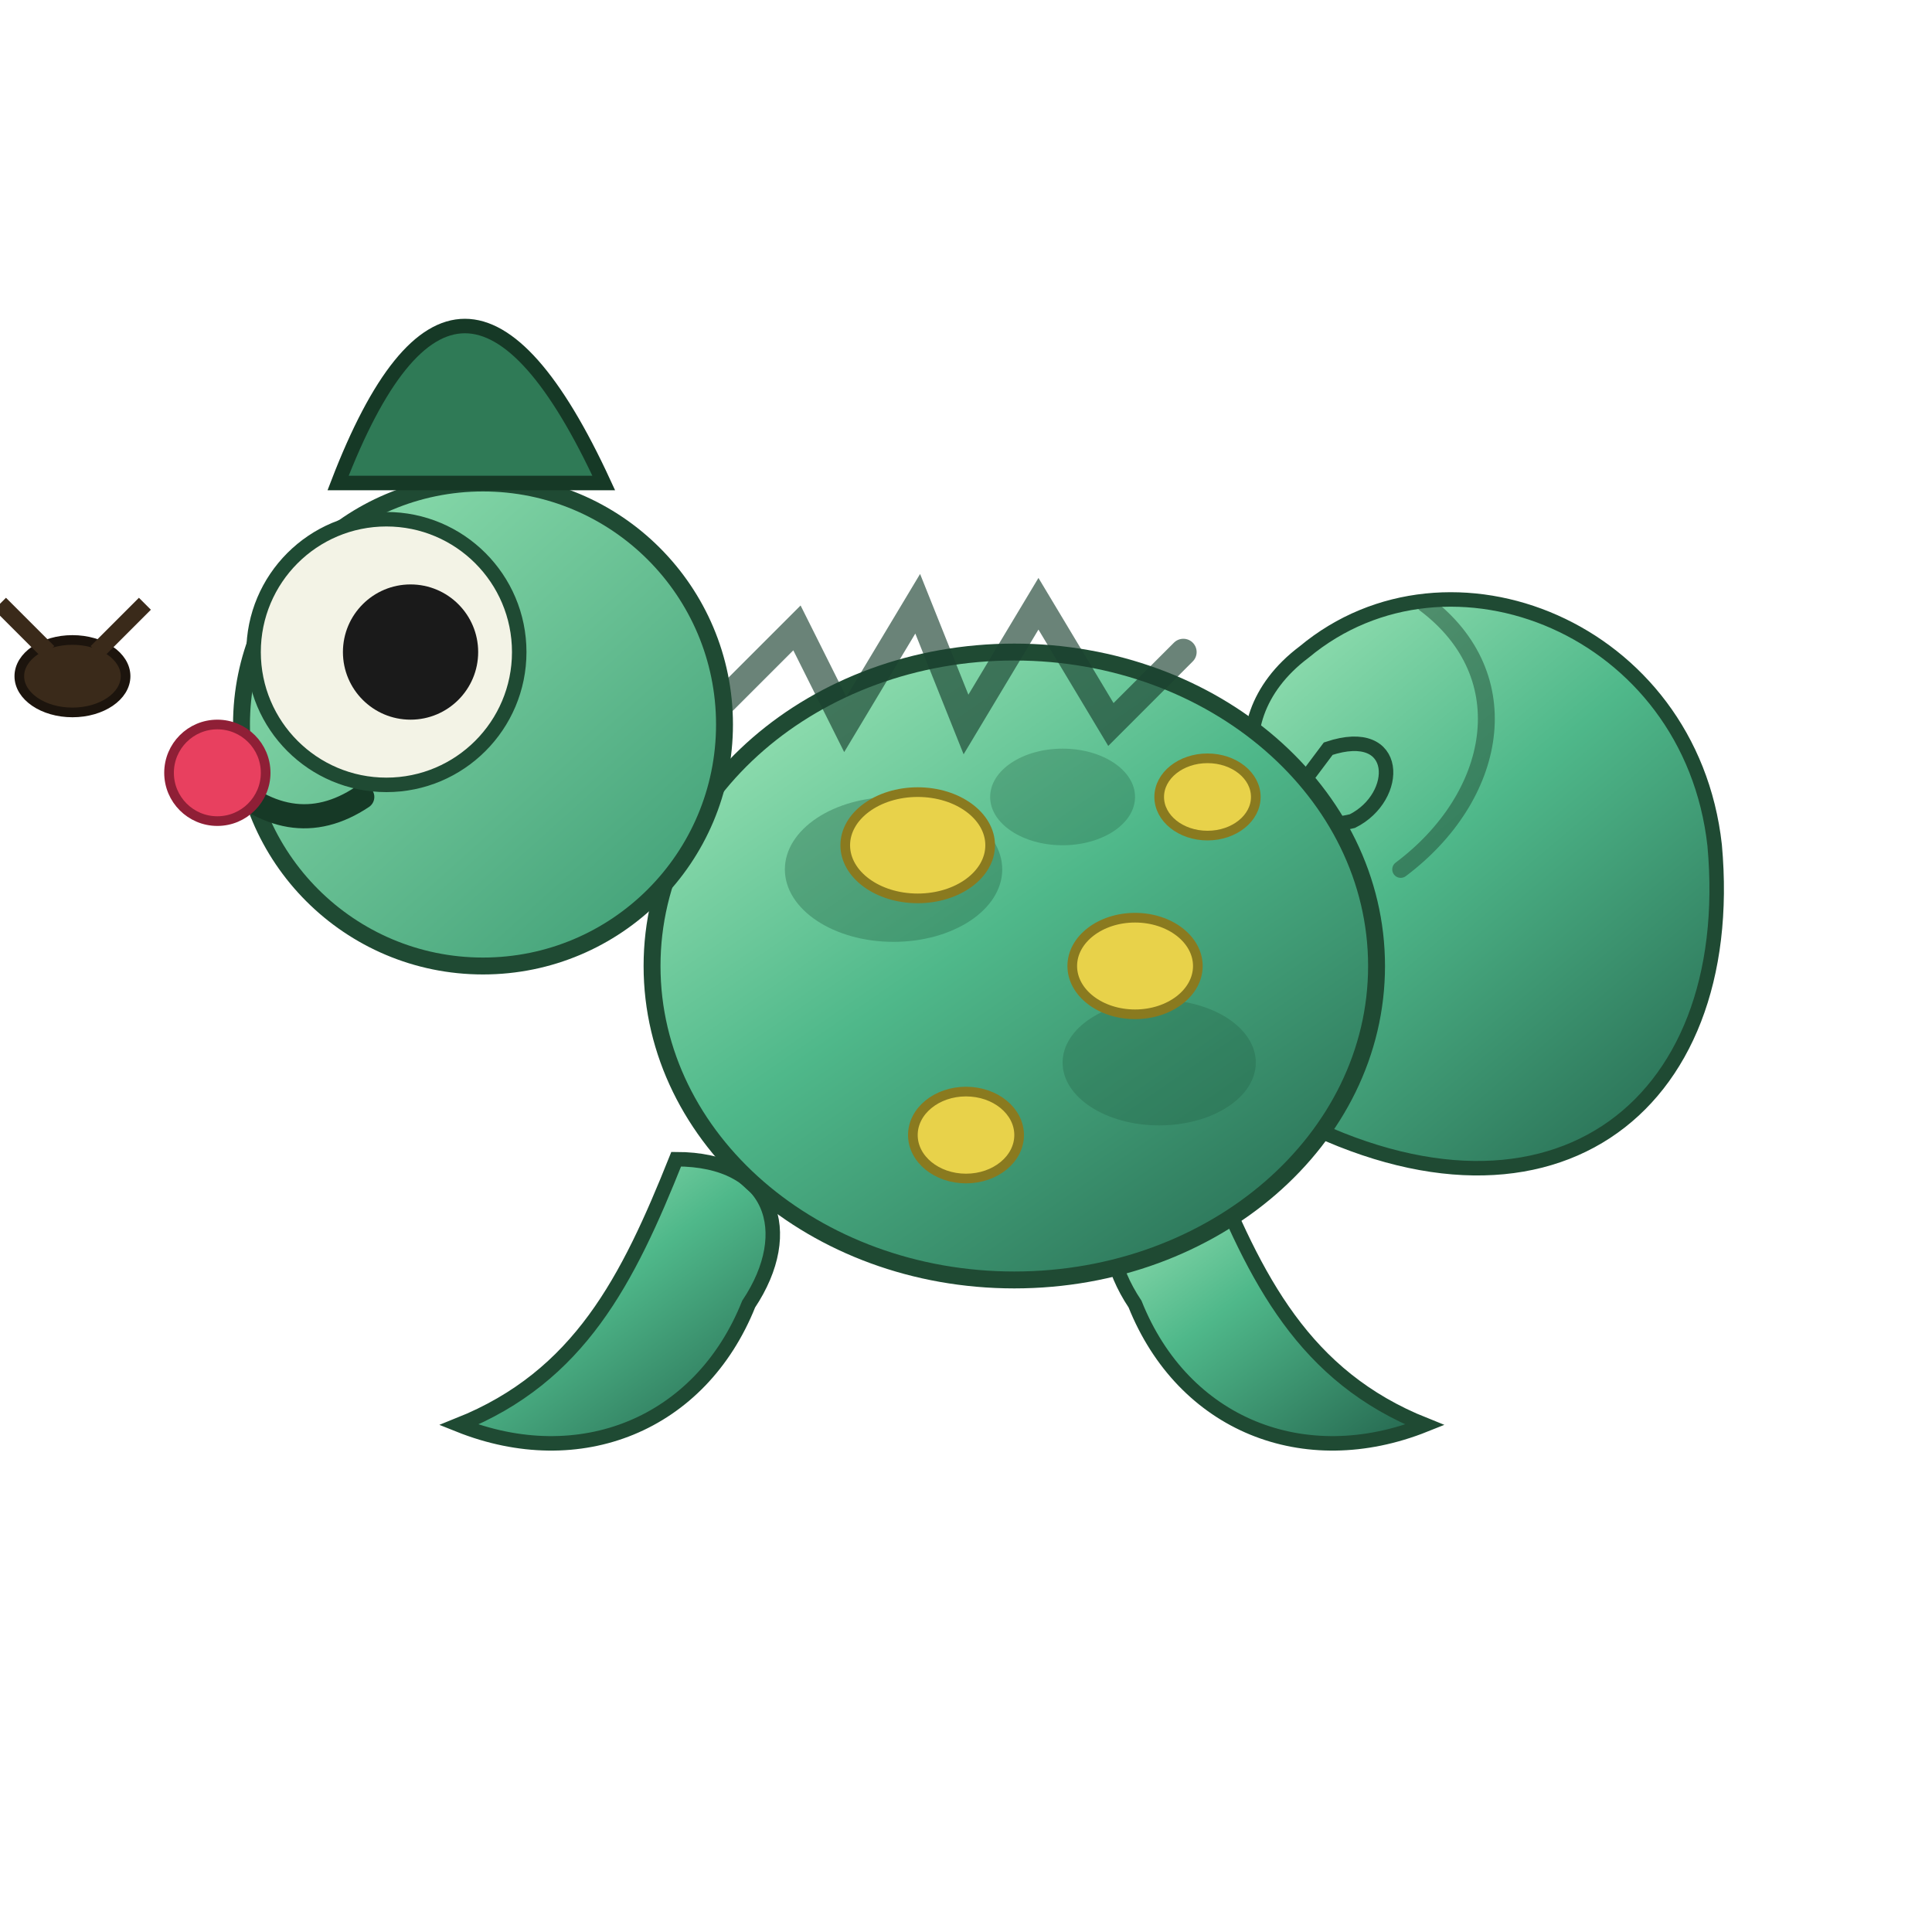
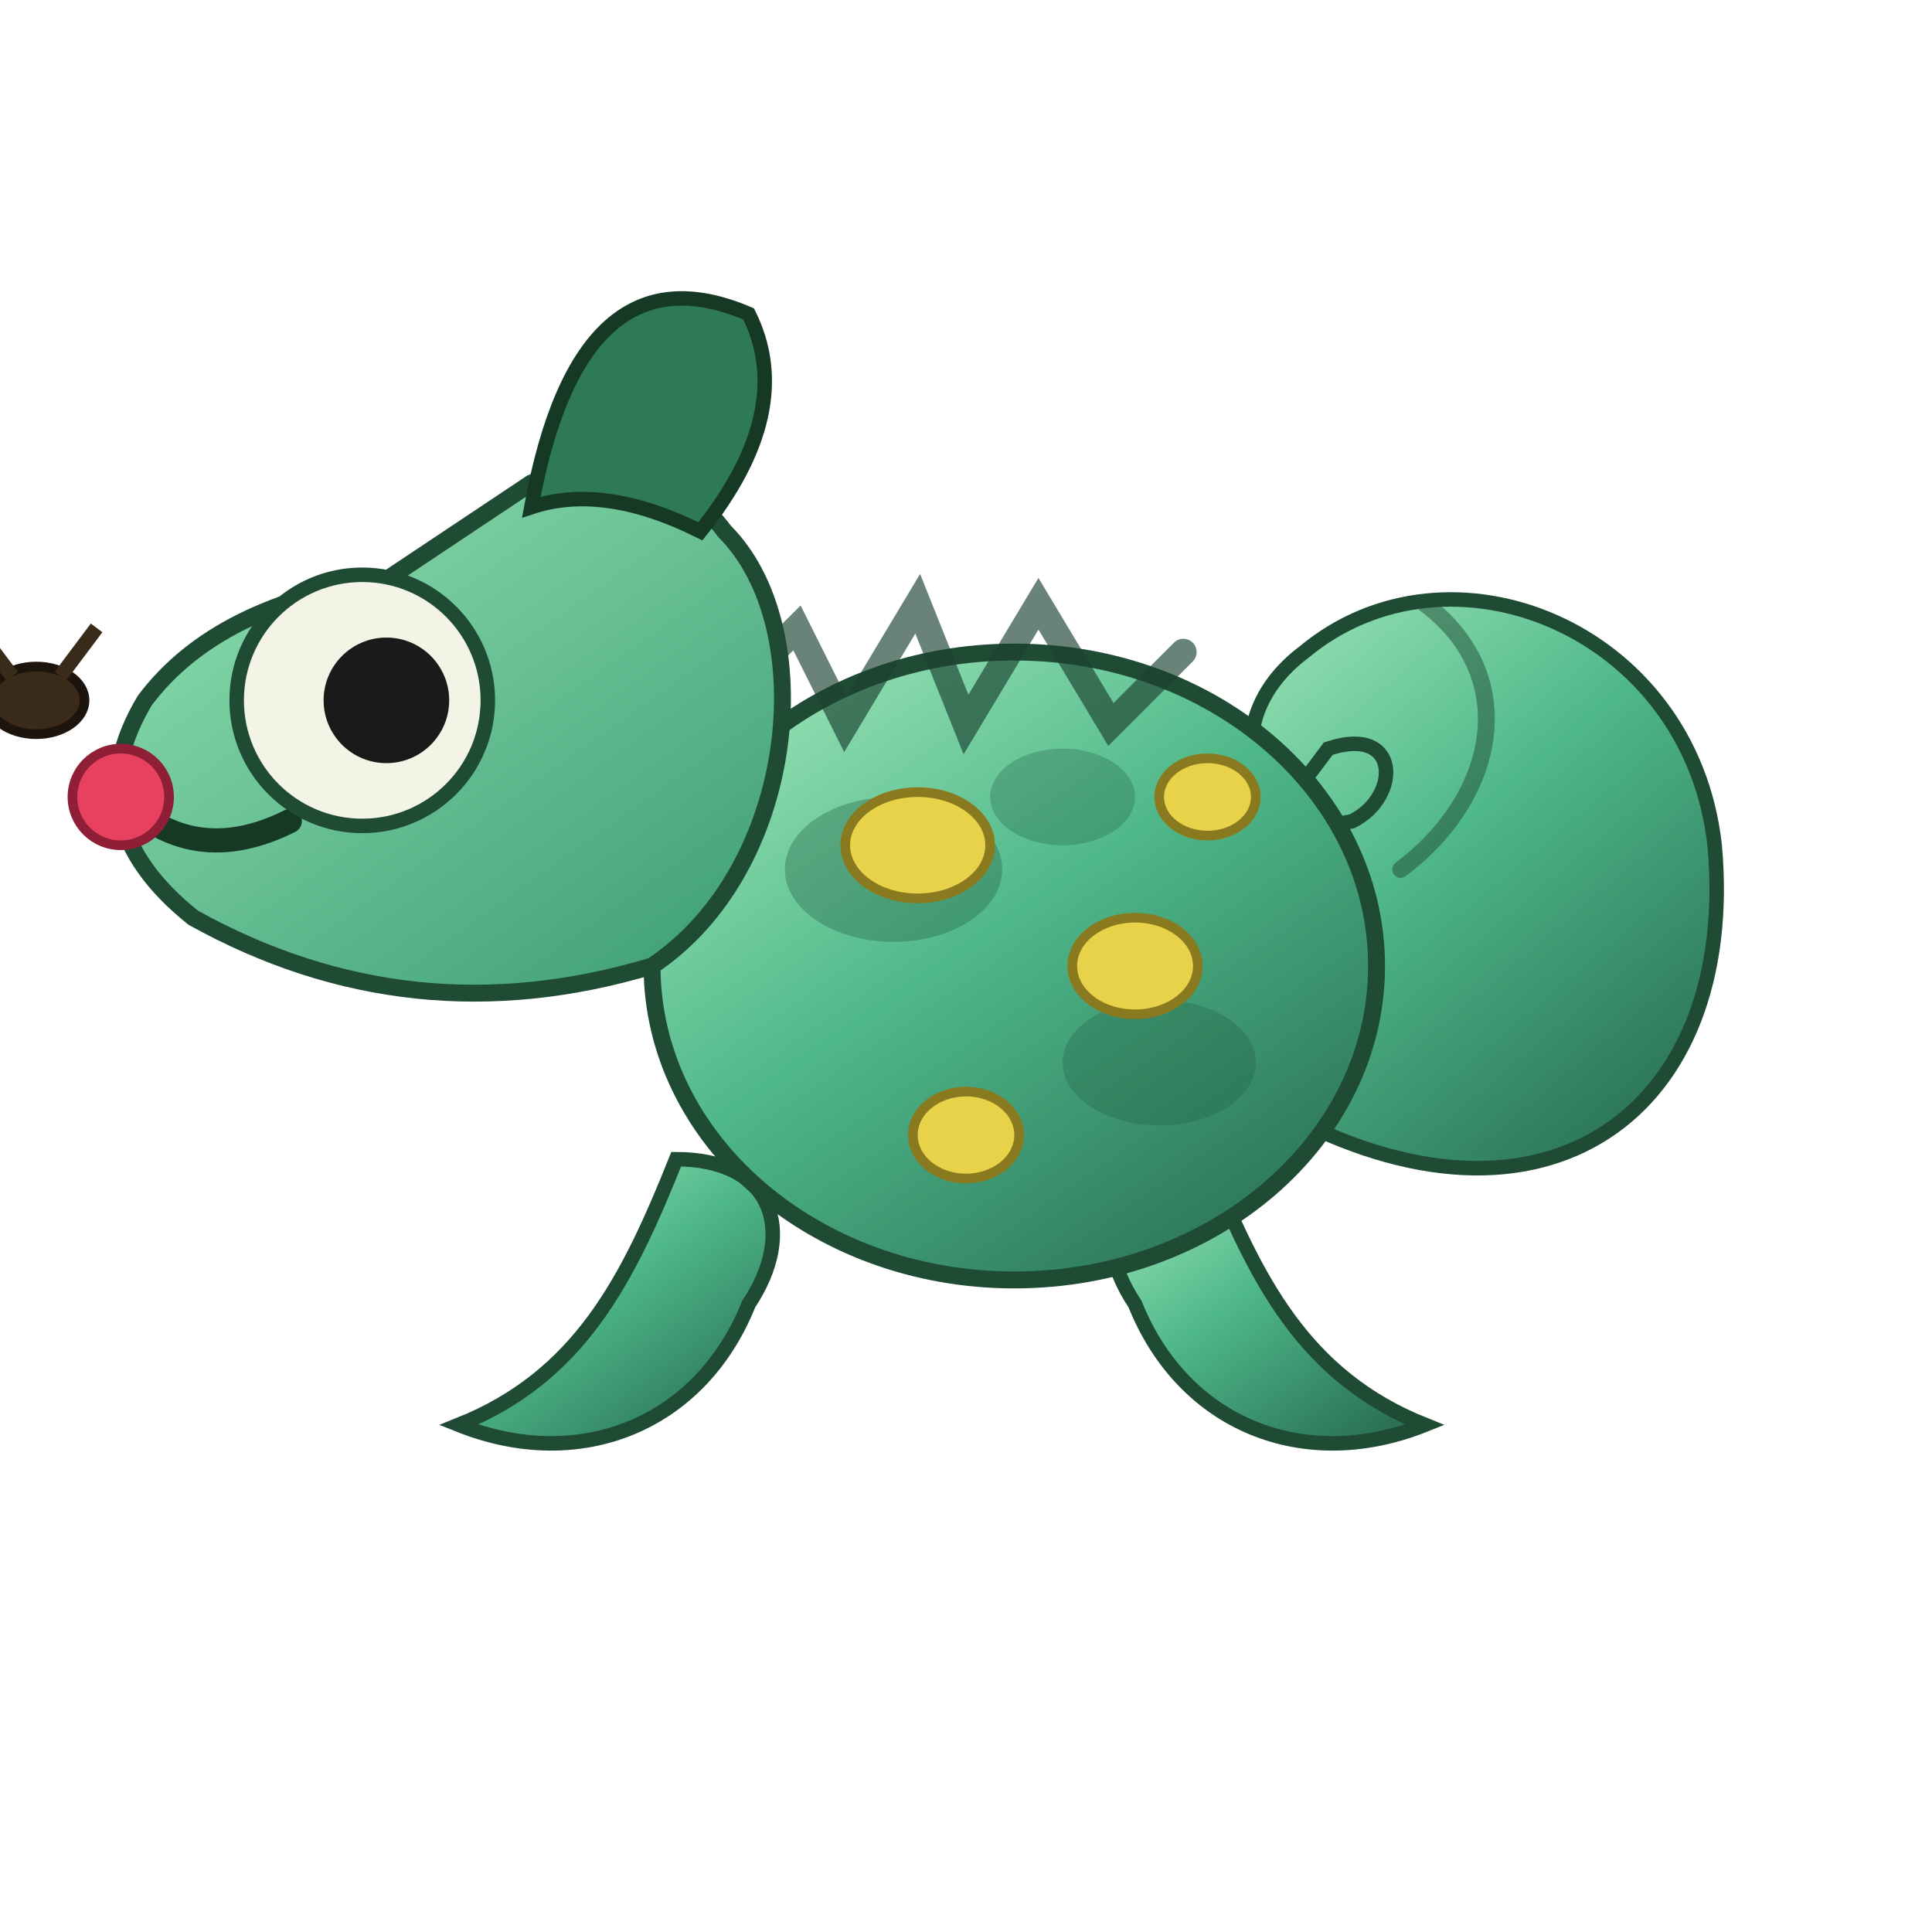
<svg xmlns="http://www.w3.org/2000/svg" viewBox="0 0 80 80">
  <defs>
    <linearGradient id="chamBody" x1="10%" y1="0%" x2="90%" y2="100%">
      <stop offset="0%" stop-color="#9fe6b8" />
      <stop offset="45%" stop-color="#4fb88a" />
      <stop offset="100%" stop-color="#276b52" />
    </linearGradient>
    <linearGradient id="chamHead" x1="10%" y1="0%" x2="100%" y2="100%">
      <stop offset="0%" stop-color="#8fe0b0" />
      <stop offset="100%" stop-color="#3a9a72" />
    </linearGradient>
  </defs>
  <path d="M53,46 C64,52 72,46 71,35 C70,26 60,22 54,27 C50,30 52,35 56,34 C58,33 58,30 55,31 L52,35 C48,39 47,43 53,46 Z" fill="url(#chamBody)" stroke="#1f4a33" stroke-width="0.6" />
  <path d="M58,36 C62,33 63,28 59,25" fill="none" stroke="#1f4a33" stroke-width="0.7" opacity="0.5" stroke-linecap="round" />
  <path d="M50,48 C52,53 54,57 59,59 C54,61 49,59 47,54 C45,51 46,48 50,48 Z" fill="url(#chamBody)" stroke="#1f4a33" stroke-width="0.6" />
  <path d="M28,48 C26,53 24,57 19,59 C24,61 29,59 31,54 C33,51 32,48 28,48 Z" fill="url(#chamBody)" stroke="#1f4a33" stroke-width="0.6" />
  <ellipse cx="42" cy="40" rx="15" ry="13" fill="url(#chamBody)" stroke="#1f4a33" stroke-width="0.7" />
  <path d="M30,29 L33,26 L35,30 L38,25 L40,30 L43,25 L46,30 L49,27" fill="none" stroke="#1a4030" stroke-width="1.1" stroke-linecap="round" opacity="0.65" />
  <ellipse cx="37" cy="36" rx="4.5" ry="3" fill="#1f5b40" opacity="0.35" />
  <ellipse cx="48" cy="44" rx="4" ry="2.6" fill="#1f5b40" opacity="0.3" />
  <ellipse cx="44" cy="33" rx="3" ry="2" fill="#1f5b40" opacity="0.3" />
  <ellipse cx="38" cy="35" rx="3" ry="2.2" fill="#e8d24a" stroke="#8a7a1f" stroke-width="0.4" />
  <ellipse cx="47" cy="40" rx="2.6" ry="2" fill="#e8d24a" stroke="#8a7a1f" stroke-width="0.4" />
  <ellipse cx="40" cy="47" rx="2.2" ry="1.8" fill="#e8d24a" stroke="#8a7a1f" stroke-width="0.4" />
  <ellipse cx="50" cy="33" rx="2" ry="1.6" fill="#e8d24a" stroke="#8a7a1f" stroke-width="0.4" />
-   <circle cx="20" cy="30" r="10" fill="url(#chamHead)" stroke="#1f4a33" stroke-width="0.7" />
-   <path d="M14,20 Q19,7 25,20 Z" fill="#2f7a56" stroke="#163926" stroke-width="0.6" />
-   <path d="M9,32 Q12,35 15,33" fill="none" stroke="#163926" stroke-width="1" stroke-linecap="round" />
-   <circle cx="16" cy="27" r="5.5" fill="#f3f3e6" stroke="#1f4a33" stroke-width="0.6" />
-   <circle cx="17" cy="27" r="2.8" fill="#1a1a1a">
-     <animate attributeName="cx" values="17;19;15;17" dur="4s" repeatCount="indefinite" />
-     <animate attributeName="cy" values="27;25;29;27" dur="4s" repeatCount="indefinite" />
+   <path d="M30,22 C34,26 33,36 27,40 Q17,43 8,38 Q3,34 6,29 Q9,25 16,24 L22,20 Q27,18 30,22 Z" fill="url(#chamHead)" stroke="#1f4a33" stroke-width="0.7" />
+   <path d="M22,21 Q24,10 31,13 Q33,17 29,22 Q25,20 22,21 Z" fill="#2f7a56" stroke="#163926" stroke-width="0.6" />
+   <path d="M5,33 Q8,36 12,34" fill="none" stroke="#163926" stroke-width="1" stroke-linecap="round" />
+   <circle cx="15" cy="29" r="5.2" fill="#f3f3e6" stroke="#1f4a33" stroke-width="0.6" />
+   <circle cx="16" cy="29" r="2.6" fill="#1a1a1a">
+     <animate attributeName="cx" values="16;18;14;16" dur="4s" repeatCount="indefinite" />
+     <animate attributeName="cy" values="29;27;31;29" dur="4s" repeatCount="indefinite" />
  </circle>
-   <line x1="9" y1="32" x2="9" y2="32" stroke="#ff6f91" stroke-width="2.2" stroke-linecap="round">
-     <animate attributeName="x2" values="9;0;0;9;9" keyTimes="0;0.3;0.45;0.6;1" dur="3s" repeatCount="indefinite" />
-     <animate attributeName="y2" values="32;27;27;32;32" keyTimes="0;0.3;0.45;0.6;1" dur="3s" repeatCount="indefinite" />
+   <line x1="5" y1="33" x2="5" y2="33" stroke="#ff6f91" stroke-width="2.2" stroke-linecap="round">
+     <animate attributeName="x2" values="5;0;0;5;5" keyTimes="0;0.3;0.45;0.6;1" dur="3s" repeatCount="indefinite" />
+     <animate attributeName="y2" values="33;28;28;33;33" keyTimes="0;0.3;0.45;0.6;1" dur="3s" repeatCount="indefinite" />
  </line>
-   <circle cx="9" cy="32" r="2" fill="#e8405f" stroke="#8f1f36" stroke-width="0.4">
-     <animate attributeName="cx" values="9;0;0;9;9" keyTimes="0;0.3;0.45;0.6;1" dur="3s" repeatCount="indefinite" />
-     <animate attributeName="cy" values="32;27;27;32;32" keyTimes="0;0.3;0.45;0.6;1" dur="3s" repeatCount="indefinite" />
+   <circle cx="5" cy="33" r="2" fill="#e8405f" stroke="#8f1f36" stroke-width="0.4">
+     <animate attributeName="cx" values="5;0;0;5;5" keyTimes="0;0.3;0.45;0.6;1" dur="3s" repeatCount="indefinite" />
+     <animate attributeName="cy" values="33;28;28;33;33" keyTimes="0;0.3;0.45;0.6;1" dur="3s" repeatCount="indefinite" />
  </circle>
  <g>
-     <ellipse cx="3" cy="28" rx="2.2" ry="1.5" fill="#3a2a1a" stroke="#1c140d" stroke-width="0.4">
+     <ellipse cx="1.5" cy="29" rx="2" ry="1.4" fill="#3a2a1a" stroke="#1c140d" stroke-width="0.4">
      <animate attributeName="opacity" values="1;1;0;0;1" keyTimes="0;0.3;0.45;0.6;1" dur="3s" repeatCount="indefinite" />
    </ellipse>
-     <line x1="2" y1="27" x2="0" y2="25" stroke="#3a2a1a" stroke-width="0.7">
+     <line x1="0.5" y1="28" x2="-1" y2="26" stroke="#3a2a1a" stroke-width="0.6">
      <animate attributeName="opacity" values="1;1;0;0;1" keyTimes="0;0.3;0.45;0.6;1" dur="3s" repeatCount="indefinite" />
    </line>
-     <line x1="4" y1="27" x2="6" y2="25" stroke="#3a2a1a" stroke-width="0.7">
+     <line x1="2.5" y1="28" x2="4" y2="26" stroke="#3a2a1a" stroke-width="0.6">
      <animate attributeName="opacity" values="1;1;0;0;1" keyTimes="0;0.3;0.45;0.6;1" dur="3s" repeatCount="indefinite" />
    </line>
  </g>
</svg>
